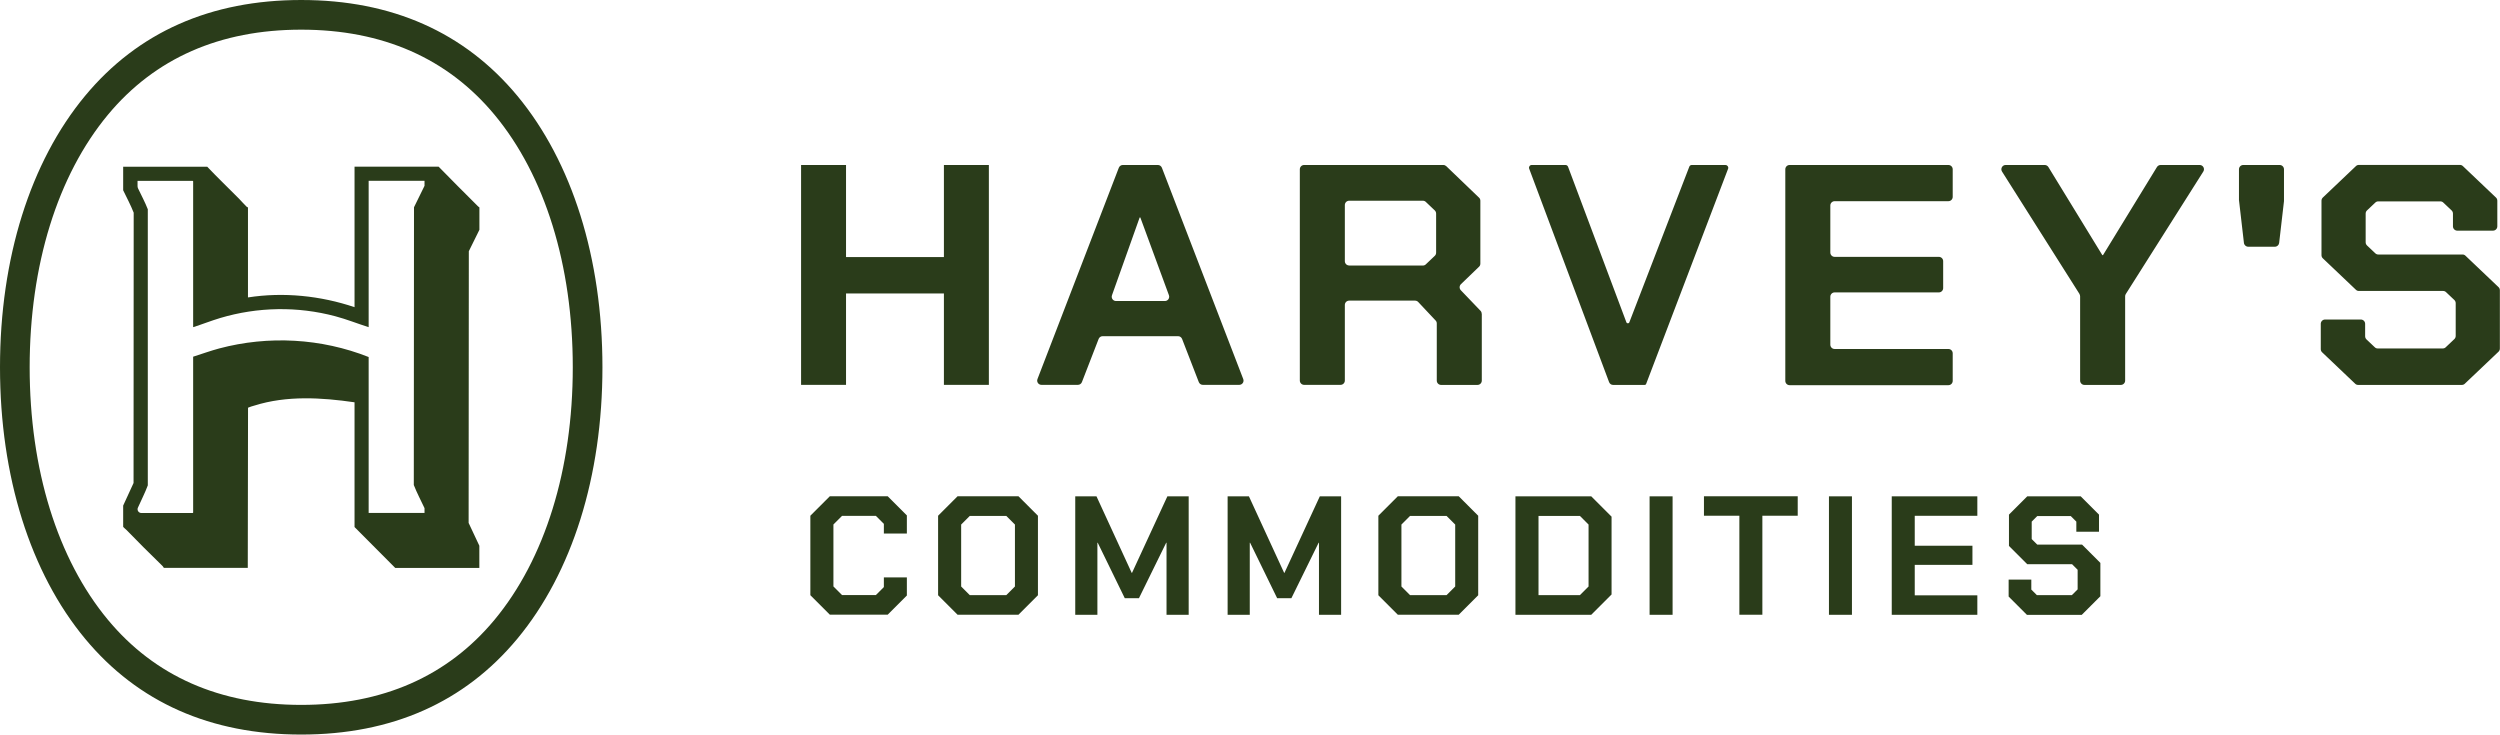
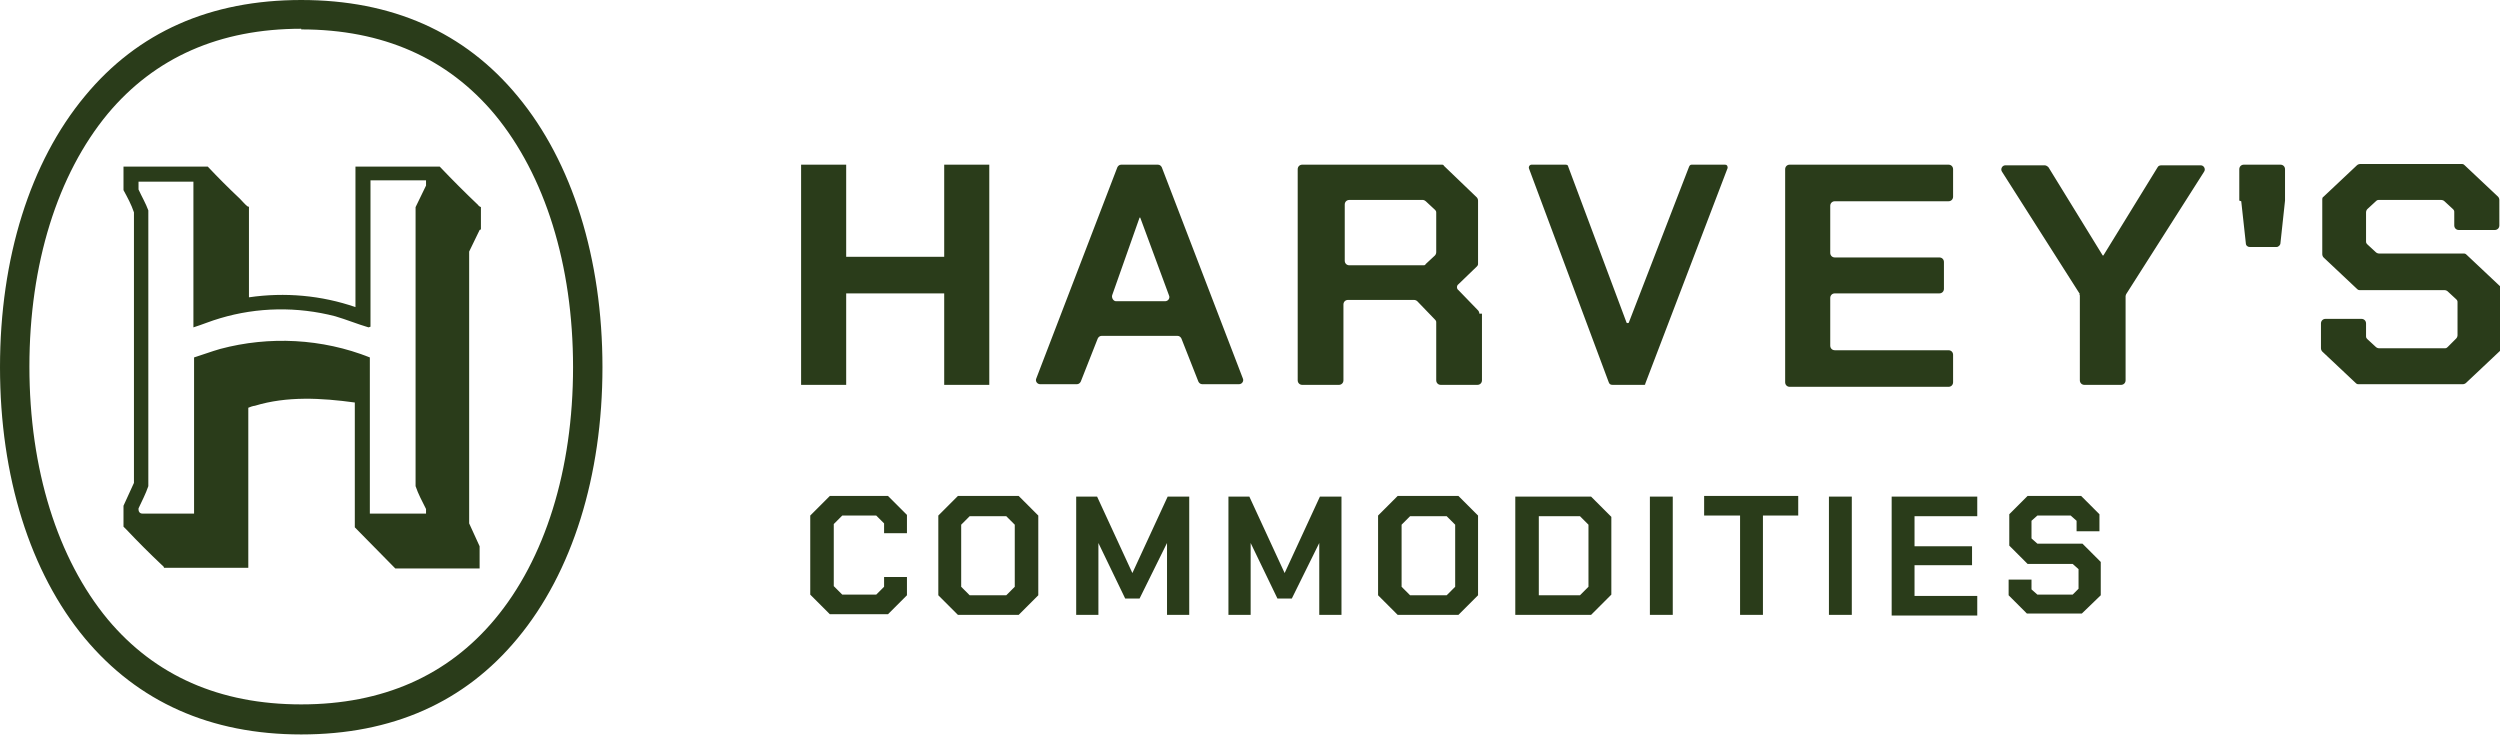
- <svg xmlns="http://www.w3.org/2000/svg" id="Layer_2" data-name="Layer 2" viewBox="0 0 382.61 112.43">
-   <defs>
-     <style>
-       .cls-1 {
-         fill: #2a3c1a;
-       }
-     </style>
-   </defs>
-   <g id="Layer_1-2" data-name="Layer 1">
-     <path class="cls-1" d="M122.6,25.25h6.88v14.09h14.98v-14.09h6.88v33.65h-6.88v-13.99h-14.98v13.99h-6.88V25.25ZM171.83,25.25h5.38c.27,0,.51.17.61.42l12.45,32.34c.17.43-.15.89-.61.89h-5.58c-.27,0-.51-.17-.61-.42l-2.56-6.61c-.1-.25-.34-.42-.61-.42h-11.55c-.27,0-.51.17-.61.42l-2.56,6.61c-.1.25-.34.42-.61.42h-5.58c-.46,0-.78-.46-.61-.89l12.45-32.34c.1-.25.34-.42.61-.42ZM178.28,46.07c.46,0,.77-.45.62-.88l-4.38-11.91h-.1l-4.24,11.91c-.15.43.16.88.62.88h7.49ZM226.78,48.02v10.23c0,.36-.29.66-.66.66h-5.57c-.36,0-.66-.29-.66-.66v-8.75c0-.17-.06-.33-.18-.45l-2.66-2.83c-.12-.13-.3-.21-.48-.21h-10.09c-.36,0-.66.29-.66.66v11.57c0,.36-.29.66-.66.66h-5.57c-.36,0-.66-.29-.66-.66V25.91c0-.36.29-.66.66-.66h21.3c.17,0,.33.07.45.18l5.02,4.82c.13.12.2.29.2.47v9.63c0,.18-.07.35-.2.47l-2.77,2.67c-.26.25-.27.66-.02.93l3.01,3.14c.12.12.18.28.18.45ZM206.48,40.64h11.28c.17,0,.33-.06.45-.18l1.38-1.31c.13-.12.2-.3.2-.48v-5.98c0-.18-.07-.35-.2-.48l-1.38-1.31c-.12-.12-.28-.18-.45-.18h-11.28c-.36,0-.66.29-.66.66v8.59c0,.36.29.66.66.66ZM264.1,25.25h-5.18c-.18,0-.34.11-.39.28l-9.17,23.8c-.08.21-.37.2-.45,0l-8.93-23.81c-.06-.16-.22-.27-.39-.27h-5.17c-.29,0-.49.29-.39.56l12.23,32.67c.1.26.34.43.61.43h4.84c.1,0,.19-.06.22-.15l12.55-32.95c.09-.27-.11-.55-.39-.55ZM273.89,25.25h24.3c.36,0,.66.29.66.66v4.22c0,.36-.29.66-.66.66h-17.41c-.36,0-.66.29-.66.66v7.2c0,.36.29.66.66.66h15.95c.36,0,.66.29.66.66v4.12c0,.36-.29.66-.66.66h-15.95c-.36,0-.66.29-.66.66v7.34c0,.36.29.66.66.66h17.41c.36,0,.66.29.66.66v4.22c0,.36-.29.66-.66.66h-24.3c-.36,0-.66-.29-.66-.66V25.91c0-.36.29-.66.66-.66ZM318.26,45l-11.86-18.74c-.28-.44.04-1.01.55-1.01h5.98c.23,0,.44.12.56.31l8.26,13.49h.1l8.26-13.49c.12-.19.33-.31.56-.31h5.98c.52,0,.83.57.55,1.01l-11.86,18.74c-.07.1-.1.23-.1.35v12.9c0,.36-.29.66-.66.66h-5.57c-.36,0-.66-.29-.66-.66v-12.9c0-.12-.04-.25-.1-.35ZM342.66,30.7v-4.79c0-.36.29-.66.66-.66h5.57c.36,0,.66.29.66.66v4.79s0,.05,0,.08l-.74,6.4c-.04.33-.32.58-.65.58h-4.09c-.33,0-.61-.25-.65-.58l-.74-6.4s0-.05,0-.08ZM355.18,53.43v-3.87c0-.36.29-.66.66-.66h5.47c.36,0,.66.29.66.66v1.9c0,.18.07.35.2.48l1.28,1.21c.12.12.28.18.45.18h9.95c.17,0,.33-.06.45-.18l1.33-1.26c.13-.12.2-.3.2-.48v-5.01c0-.18-.07-.35-.2-.48l-1.28-1.21c-.12-.12-.28-.18-.45-.18h-12.89c-.17,0-.33-.06-.45-.18l-5.07-4.82c-.13-.12-.2-.3-.2-.48v-8.33c0-.18.07-.35.2-.48l5.07-4.82c.12-.12.28-.18.45-.18h15.47c.17,0,.33.06.45.18l5.07,4.82c.13.12.2.3.2.48v3.92c0,.36-.29.66-.66.66h-5.47c-.36,0-.66-.29-.66-.66v-1.95c0-.18-.07-.35-.2-.48l-1.28-1.21c-.12-.12-.28-.18-.45-.18h-9.5c-.17,0-.33.06-.45.18l-1.28,1.21c-.13.12-.2.3-.2.48v4.39c0,.18.07.35.2.48l1.28,1.21c.12.12.28.18.45.18h12.89c.17,0,.33.06.45.18l5.07,4.82c.13.12.2.3.2.48v8.91c0,.18-.07.35-.2.48l-5.17,4.91c-.12.12-.28.18-.45.18h-15.87c-.17,0-.33-.06-.45-.18l-5.07-4.82c-.13-.12-.2-.3-.2-.48ZM46.1,4.54c12.45,0,22.4,4.38,29.58,13.02,7.73,9.31,11.98,23.03,11.98,38.65s-4.26,29.35-11.98,38.65c-7.18,8.64-17.13,13.02-29.58,13.02s-22.4-4.38-29.58-13.02c-7.73-9.31-11.98-23.03-11.98-38.65s4.26-29.35,11.98-38.65c7.18-8.64,17.13-13.02,29.58-13.02M46.1,0c-13.86,0-24.99,4.93-33.07,14.66C4.63,24.78,0,39.54,0,56.21s4.63,31.43,13.03,41.55c8.08,9.73,19.21,14.66,33.07,14.66s24.99-4.93,33.07-14.66c8.4-10.12,13.03-24.87,13.03-41.55s-4.63-31.43-13.03-41.55C71.08,4.93,59.96,0,46.1,0h0ZM73.36,35.19l-1.61,3.26-.03,41.58,1.64,3.49v3.4h-12.87s-6.23-6.26-6.23-6.26v-19.09s0,0,0,0c-5.09-.74-10.39-1.05-15.29.49-.21.06-.81.23-.95.31-.02.01-.05.02-.06.05l-.04,24.49h-12.84c-.08-.17-.24-.33-.38-.46-1.8-1.74-3.58-3.53-5.32-5.32-.07-.07-.53-.46-.53-.51v-3.24s1.59-3.46,1.59-3.46l.02-41.37c-.46-1.17-1.06-2.29-1.61-3.43v-3.6h12.87c1.57,1.66,3.25,3.26,4.86,4.89.37.38.8.88,1.18,1.24.02.02.19.09.19.1v13.77c5.45-.85,11.1-.26,16.31,1.49v-21.5s12.87,0,12.87,0c1.93,1.99,3.91,3.95,5.88,5.92.1.1.23.25.36.31v3.43ZM56.42,50.07s0,0,0,0c-1.71-.54-3.37-1.21-5.1-1.67-5.78-1.54-11.89-1.44-17.62.27-1.4.42-2.75.96-4.14,1.4v-22.33s-.06-.06-.06-.06h-8.45s0,.81,0,.81c0,.12.03.24.08.35.5,1.06,1.07,2.1,1.49,3.19v42.25c-.43,1.17-1.02,2.29-1.52,3.43-.03.07-.05.15-.05.23h0c0,.31.25.57.57.57h7.88s.06-.06.06-.06v-23.86c1.33-.42,2.64-.9,3.98-1.26,7.55-2.01,15.63-1.56,22.88,1.31v23.86s8.55,0,8.55,0v-.73c-.55-1.18-1.17-2.34-1.64-3.54l.03-42.51,1.61-3.28v-.77s-8.55,0-8.55,0v22.39ZM124.02,91.1v-12.17l2.98-2.98h8.86l2.93,2.93v2.77h-3.52v-1.48l-1.22-1.22h-5.18l-1.32,1.32v9.48l1.32,1.32h5.18l1.22-1.22v-1.48h3.52v2.77l-2.93,2.93h-8.86l-2.98-2.98ZM143.57,91.1v-12.17l2.98-2.98h9.32l2.98,2.98v12.17l-2.98,2.98h-9.32l-2.98-2.98ZM154.01,91.08l1.32-1.32v-9.48l-1.32-1.32h-5.59l-1.32,1.32v9.48l1.32,1.32h5.59ZM164.55,75.96h3.26l5.39,11.71h.05l5.41-11.71h3.26v18.13h-3.39v-11.03h-.05l-4.17,8.49h-2.17l-4.14-8.49h-.05v11.03h-3.39v-18.13ZM187.88,75.96h3.26l5.39,11.71h.05l5.41-11.71h3.26v18.13h-3.39v-11.03h-.05l-4.17,8.49h-2.18l-4.14-8.49h-.05v11.03h-3.39v-18.13ZM210.95,91.1v-12.17l2.98-2.98h9.32l2.98,2.98v12.17l-2.98,2.98h-9.32l-2.98-2.98ZM221.39,91.08l1.32-1.32v-9.48l-1.32-1.32h-5.59l-1.32,1.32v9.48l1.32,1.32h5.59ZM231.93,75.96h11.6l3.11,3.11v11.91l-3.11,3.11h-11.6v-18.13ZM241.8,91.08l1.32-1.32v-9.48l-1.32-1.32h-6.34v12.12h6.34ZM252.46,75.96h3.52v18.13h-3.52v-18.13ZM266.19,78.93h-5.41v-2.98h14.35v2.98h-5.41v15.15h-3.52v-15.15ZM279.91,75.96h3.52v18.13h-3.52v-18.13ZM289.52,75.96h13.1v2.98h-9.58v4.58h8.83v2.93h-8.83v4.66h9.58v2.98h-13.1v-18.13ZM307.41,91.29v-2.59h3.47v1.53l.85.85h5.36l.88-.88v-3l-.85-.85h-6.86l-2.8-2.8v-4.79l2.8-2.8h8.18l2.8,2.8v2.62h-3.47v-1.55l-.85-.85h-5.13l-.85.85v2.67l.85.85h6.86l2.8,2.8v5.1l-2.85,2.85h-8.39l-2.8-2.8Z" />
+ <svg xmlns="http://www.w3.org/2000/svg" id="a" viewBox="0 0 382.6 112.4">
+   <g id="b">
+     <path d="M122.6,25.2h6.9v14.1h15v-14.1h6.9v33.7h-6.9v-14h-15v14h-6.9V25.2ZM171.8,25.2h5.4c.3,0,.5.2.6.4l12.4,32.3c.2.4-.1.9-.6.9h-5.6c-.3,0-.5-.2-.6-.4l-2.6-6.6c-.1-.2-.3-.4-.6-.4h-11.6c-.3,0-.5.2-.6.4l-2.6,6.6c-.1.2-.3.4-.6.4h-5.6c-.5,0-.8-.5-.6-.9l12.4-32.3c.1-.2.3-.4.6-.4h0ZM178.3,46.1c.5,0,.8-.5.6-.9l-4.4-11.9h-.1l-4.2,11.9c-.1.4.2.9.6.9h7.5,0ZM226.8,48v10.2c0,.4-.3.7-.7.7h-5.6c-.4,0-.7-.3-.7-.7v-8.8c0-.2,0-.3-.2-.5l-2.7-2.8c-.1-.1-.3-.2-.5-.2h-10.1c-.4,0-.7.3-.7.7v11.6c0,.4-.3.7-.7.7h-5.6c-.4,0-.7-.3-.7-.7V25.9c0-.4.3-.7.7-.7h21.3c.2,0,.3,0,.4.2l5,4.8c.1.1.2.3.2.5v9.6c0,.2,0,.3-.2.5l-2.8,2.7c-.3.2-.3.7,0,.9l3,3.1c.1.1.2.3.2.5h0ZM206.5,40.6h11.3c.2,0,.3,0,.4-.2l1.4-1.3c.1-.1.2-.3.2-.5v-6c0-.2,0-.3-.2-.5l-1.4-1.3c-.1-.1-.3-.2-.4-.2h-11.3c-.4,0-.7.3-.7.7v8.6c0,.4.3.7.7.7h0ZM264.1,25.2h-5.2c-.2,0-.3.1-.4.3l-9.2,23.8c0,.2-.4.2-.4,0l-8.9-23.8c0-.2-.2-.3-.4-.3h-5.2c-.3,0-.5.3-.4.6l12.2,32.7c.1.3.3.4.6.4h4.8c.1,0,.2,0,.2-.2l12.6-33c0-.3-.1-.5-.4-.5h0ZM273.9,25.2h24.3c.4,0,.7.3.7.7v4.2c0,.4-.3.7-.7.7h-17.4c-.4,0-.7.3-.7.7v7.2c0,.4.3.7.7.7h16c.4,0,.7.3.7.7v4.1c0,.4-.3.7-.7.7h-16c-.4,0-.7.3-.7.7v7.3c0,.4.3.7.7.7h17.4c.4,0,.7.3.7.7v4.2c0,.4-.3.7-.7.7h-24.3c-.4,0-.7-.3-.7-.7V25.9c0-.4.3-.7.7-.7ZM318.3,45l-11.9-18.7c-.3-.4,0-1,.5-1h6c.2,0,.4.1.6.3l8.3,13.5h.1l8.3-13.5c.1-.2.3-.3.6-.3h6c.5,0,.8.6.5,1l-11.9,18.7c0,0-.1.2-.1.3v12.9c0,.4-.3.7-.7.7h-5.6c-.4,0-.7-.3-.7-.7v-12.9c0-.1,0-.2-.1-.3h0ZM342.7,30.7v-4.8c0-.4.3-.7.7-.7h5.6c.4,0,.7.3.7.7v4.8h0c0,0-.7,6.5-.7,6.5,0,.3-.3.6-.6.6h-4.1c-.3,0-.6-.2-.6-.6l-.7-6.4h0c0,0,0,0,0,0ZM355.2,53.4v-3.9c0-.4.3-.7.7-.7h5.5c.4,0,.7.3.7.7v1.9c0,.2,0,.3.2.5l1.3,1.2c.1.1.3.2.5.2h10c.2,0,.3,0,.5-.2l1.3-1.3c.1-.1.2-.3.2-.5v-5c0-.2,0-.3-.2-.5l-1.3-1.2c-.1-.1-.3-.2-.5-.2h-12.9c-.2,0-.3,0-.5-.2l-5.1-4.8c-.1-.1-.2-.3-.2-.5v-8.3c0-.2,0-.4.2-.5l5.1-4.8c.1-.1.3-.2.5-.2h15.5c.2,0,.3,0,.5.2l5.1,4.8c.1.1.2.3.2.5v3.9c0,.4-.3.7-.7.7h-5.5c-.4,0-.7-.3-.7-.7v-2c0-.2,0-.3-.2-.5l-1.3-1.2c-.1-.1-.3-.2-.5-.2h-9.5c-.2,0-.3,0-.5.2l-1.3,1.2c-.1.1-.2.3-.2.5v4.4c0,.2,0,.3.2.5l1.3,1.2c.1.1.3.2.5.2h12.9c.2,0,.3,0,.5.2l5.1,4.8c.1.1.2.3.2.5v8.9c0,.2,0,.3-.2.5l-5.2,4.9c-.1.1-.3.2-.5.2h-15.9c-.2,0-.3,0-.5-.2l-5.1-4.8c-.1-.1-.2-.3-.2-.5ZM46.1,4.5c12.5,0,22.4,4.4,29.6,13,7.7,9.3,12,23,12,38.7s-4.3,29.4-12,38.6c-7.2,8.6-17.1,13-29.6,13s-22.4-4.4-29.6-13c-7.7-9.3-12-23-12-38.7s4.3-29.4,12-38.7c7.2-8.6,17.1-13,29.6-13M46.1,0c-13.9,0-25,4.9-33.1,14.7C4.6,24.8,0,39.5,0,56.2s4.6,31.4,13,41.5c8.1,9.7,19.2,14.7,33.1,14.7s25-4.9,33.1-14.7c8.4-10.1,13-24.9,13-41.5s-4.6-31.4-13-41.5C71.1,4.9,60,0,46.1,0h0ZM73.4,35.2l-1.6,3.3v41.6s1.6,3.5,1.6,3.5v3.4h-12.9l-6.2-6.3v-19.1h0c-5.1-.7-10.4-1-15.3.5-.2,0-.8.2-1,.3,0,0,0,0,0,0v24.5h-12.9c0-.2-.2-.3-.4-.5-1.8-1.7-3.6-3.5-5.3-5.3,0,0-.5-.5-.5-.5v-3.2l1.6-3.5v-41.4c-.4-1.2-1-2.3-1.6-3.4v-3.6h12.9c1.6,1.7,3.2,3.3,4.9,4.9.4.4.8.9,1.2,1.2,0,0,.2,0,.2.1v13.8c5.5-.8,11.1-.3,16.3,1.5v-21.5h12.9c1.9,2,3.9,4,5.9,5.9,0,.1.2.2.4.3v3.4h0ZM56.4,50.1h0c-1.7-.5-3.4-1.2-5.1-1.7-5.8-1.5-11.9-1.4-17.6.3-1.4.4-2.8,1-4.1,1.4v-22.3h0c0,0-8.4,0-8.4,0v.8c0,.1,0,.2,0,.4.5,1.1,1.1,2.1,1.5,3.2v42.2c-.4,1.2-1,2.3-1.5,3.4,0,0,0,.2,0,.2h0c0,.3.2.6.6.6h7.9v-23.9c1.3-.4,2.6-.9,4-1.3,7.5-2,15.6-1.6,22.9,1.3v23.9h8.6v-.7c-.6-1.2-1.2-2.3-1.6-3.5V31.7s1.6-3.3,1.6-3.3v-.8h-8.5v22.4h0ZM124,91.1v-12.2l3-3h8.9l2.9,2.9v2.8h-3.5v-1.5l-1.2-1.2h-5.2l-1.3,1.3v9.5l1.3,1.3h5.2l1.2-1.2v-1.5h3.5v2.8l-2.9,2.9h-8.9l-3-3h0ZM143.6,91.1v-12.2l3-3h9.3l3,3v12.2l-3,3h-9.3l-3-3h0ZM154,91.1l1.3-1.3v-9.5l-1.3-1.3h-5.6l-1.3,1.3v9.5l1.3,1.3s5.6,0,5.6,0ZM164.6,76h3.3l5.4,11.7h0l5.4-11.7h3.3v18.1h-3.4v-11h0l-4.2,8.5h-2.2l-4.1-8.5h0v11h-3.4v-18.1h0ZM187.9,76h3.3l5.4,11.7h0l5.4-11.7h3.3v18.1h-3.4v-11h0l-4.2,8.5h-2.2l-4.1-8.5h0v11h-3.4v-18.1ZM210.9,91.1v-12.2l3-3h9.3l3,3v12.2l-3,3h-9.3l-3-3ZM221.4,91.1l1.3-1.3v-9.5l-1.3-1.3h-5.6l-1.3,1.3v9.5l1.3,1.3s5.6,0,5.6,0ZM231.9,76h11.6l3.1,3.1v11.9l-3.1,3.1h-11.6v-18.1ZM241.8,91.1l1.3-1.3v-9.5l-1.3-1.3h-6.3v12.1h6.3ZM252.5,76h3.5v18.1h-3.5v-18.1ZM266.2,78.9h-5.4v-3h14.4v3h-5.4v15.2h-3.5v-15.2h0ZM279.9,76h3.5v18.1h-3.5v-18.1ZM289.5,76h13.1v3h-9.6v4.6h8.8v2.9h-8.8v4.7h9.6v3h-13.1v-18.1ZM307.4,91.3v-2.6h3.5v1.5l.9.8h5.4l.9-.9v-3l-.9-.8h-6.9l-2.8-2.8v-4.8l2.8-2.8h8.2l2.8,2.8v2.6h-3.5v-1.6l-.9-.8h-5.1l-.9.8v2.7l.9.8h6.9l2.8,2.8v5.1l-2.9,2.8h-8.4l-2.8-2.8h0Z" style="fill:#2a3c1a;" />
  </g>
</svg>
